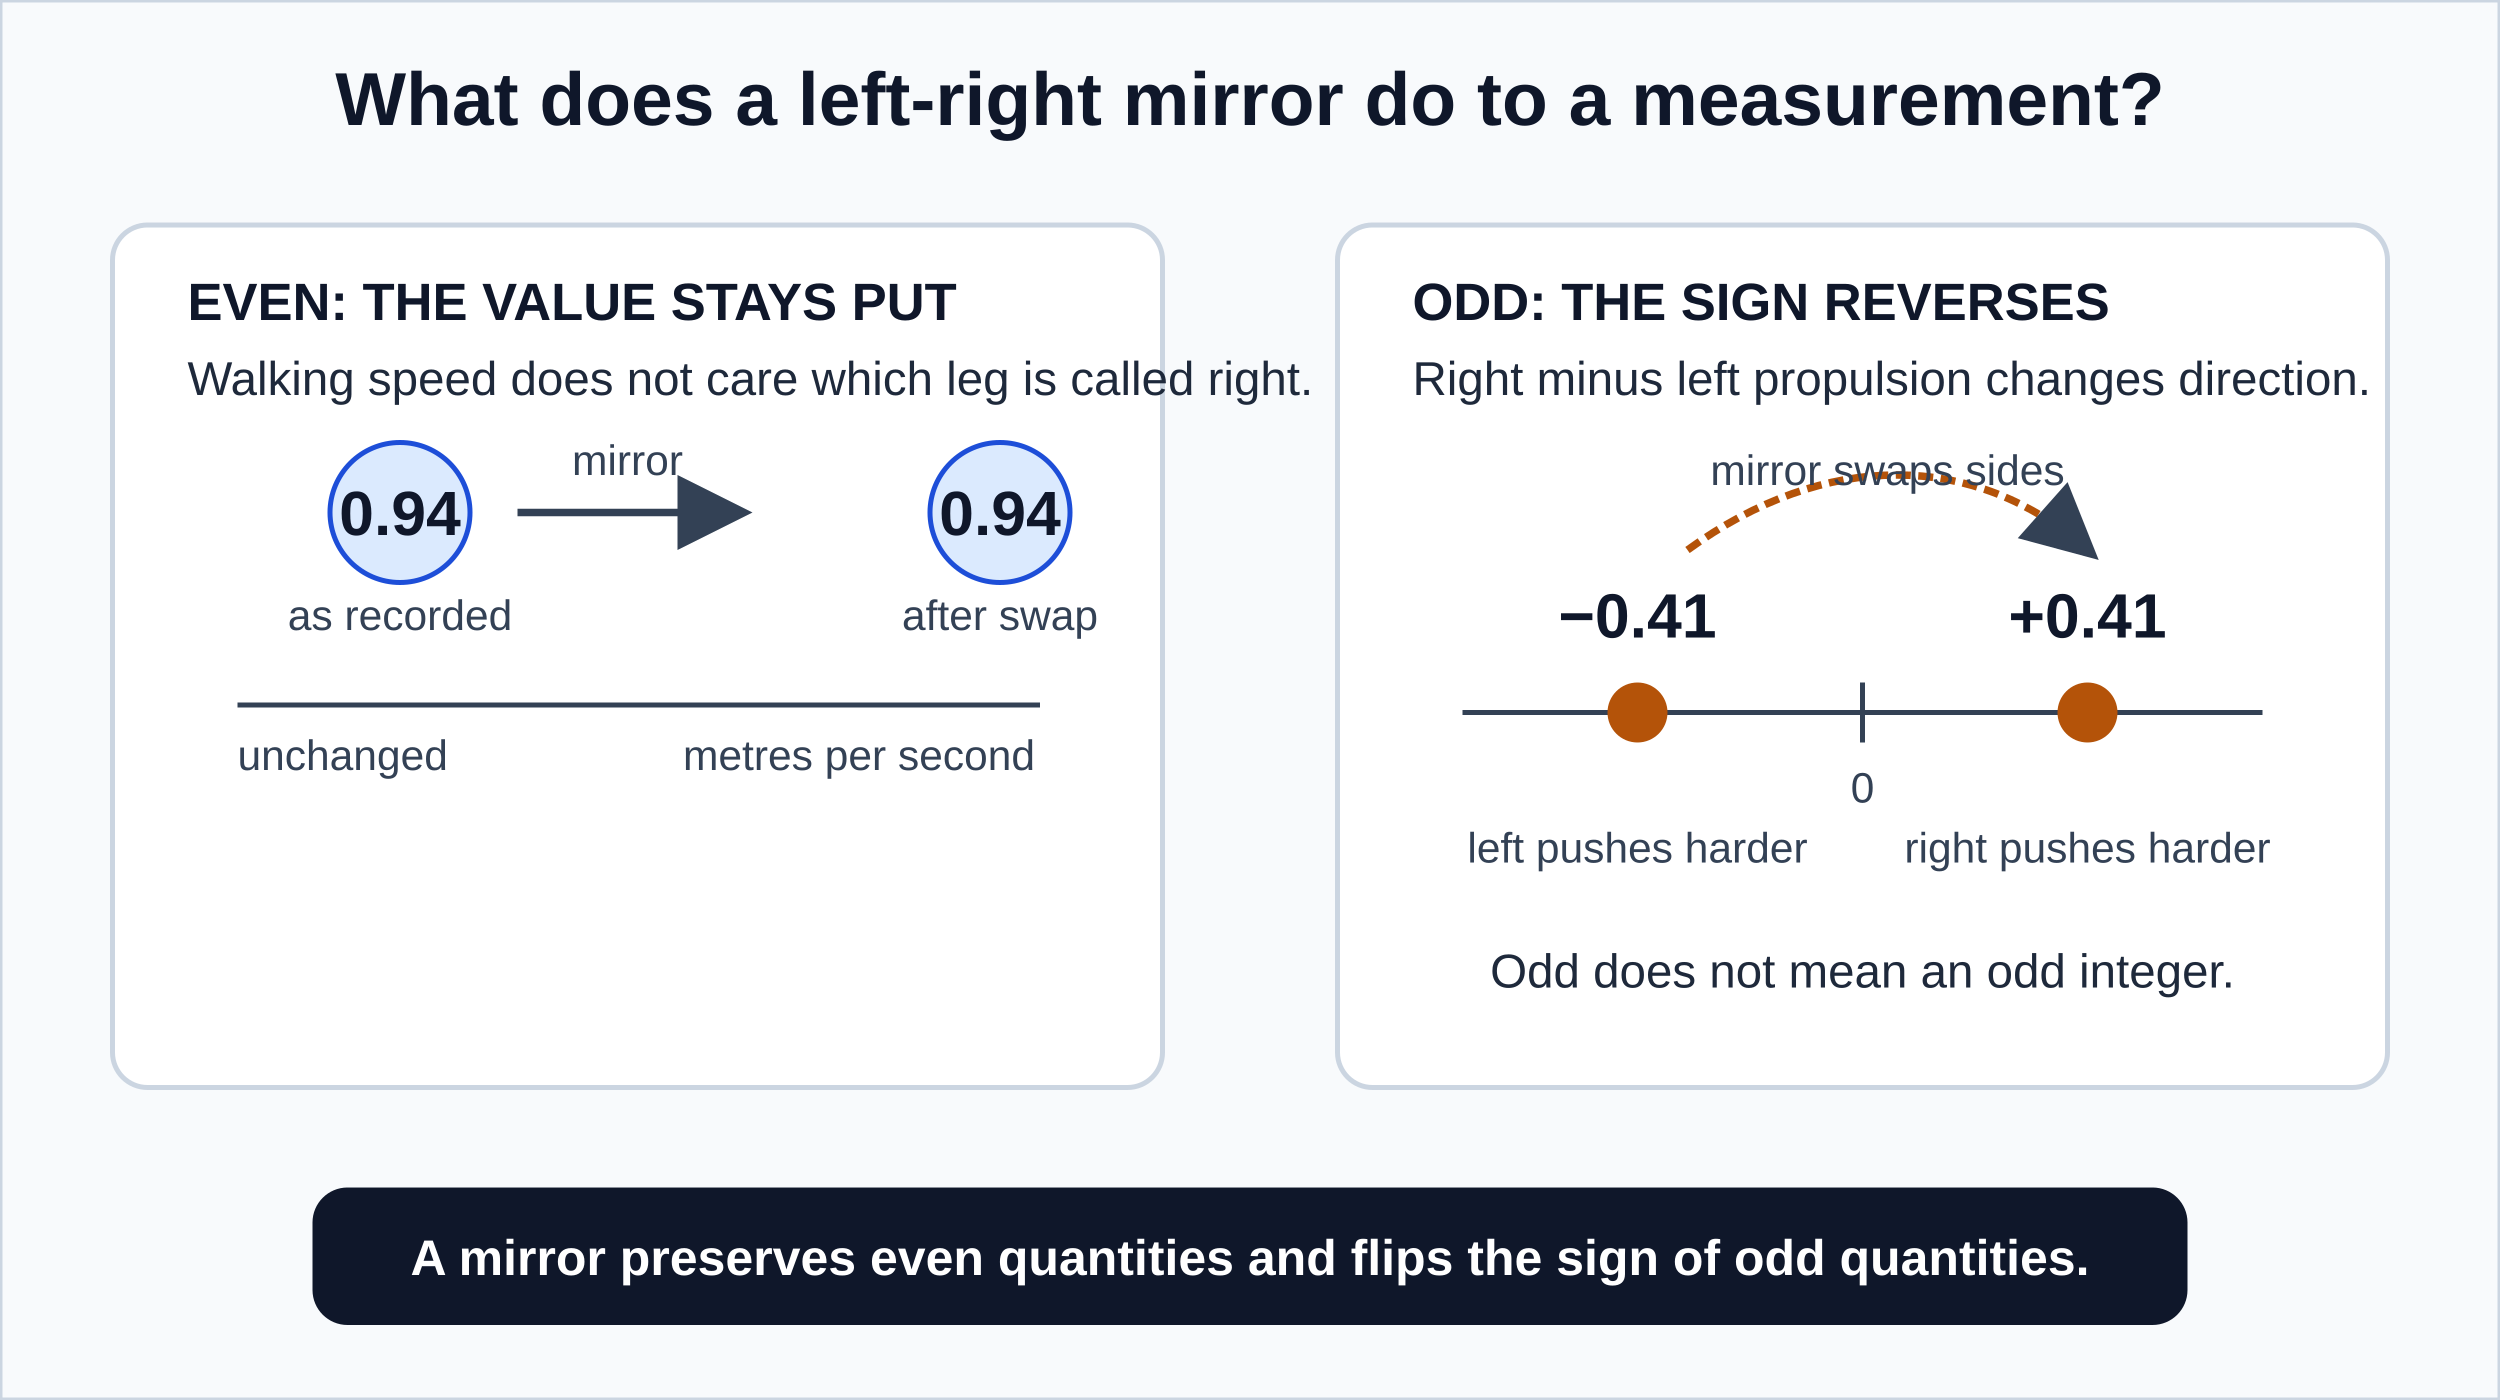
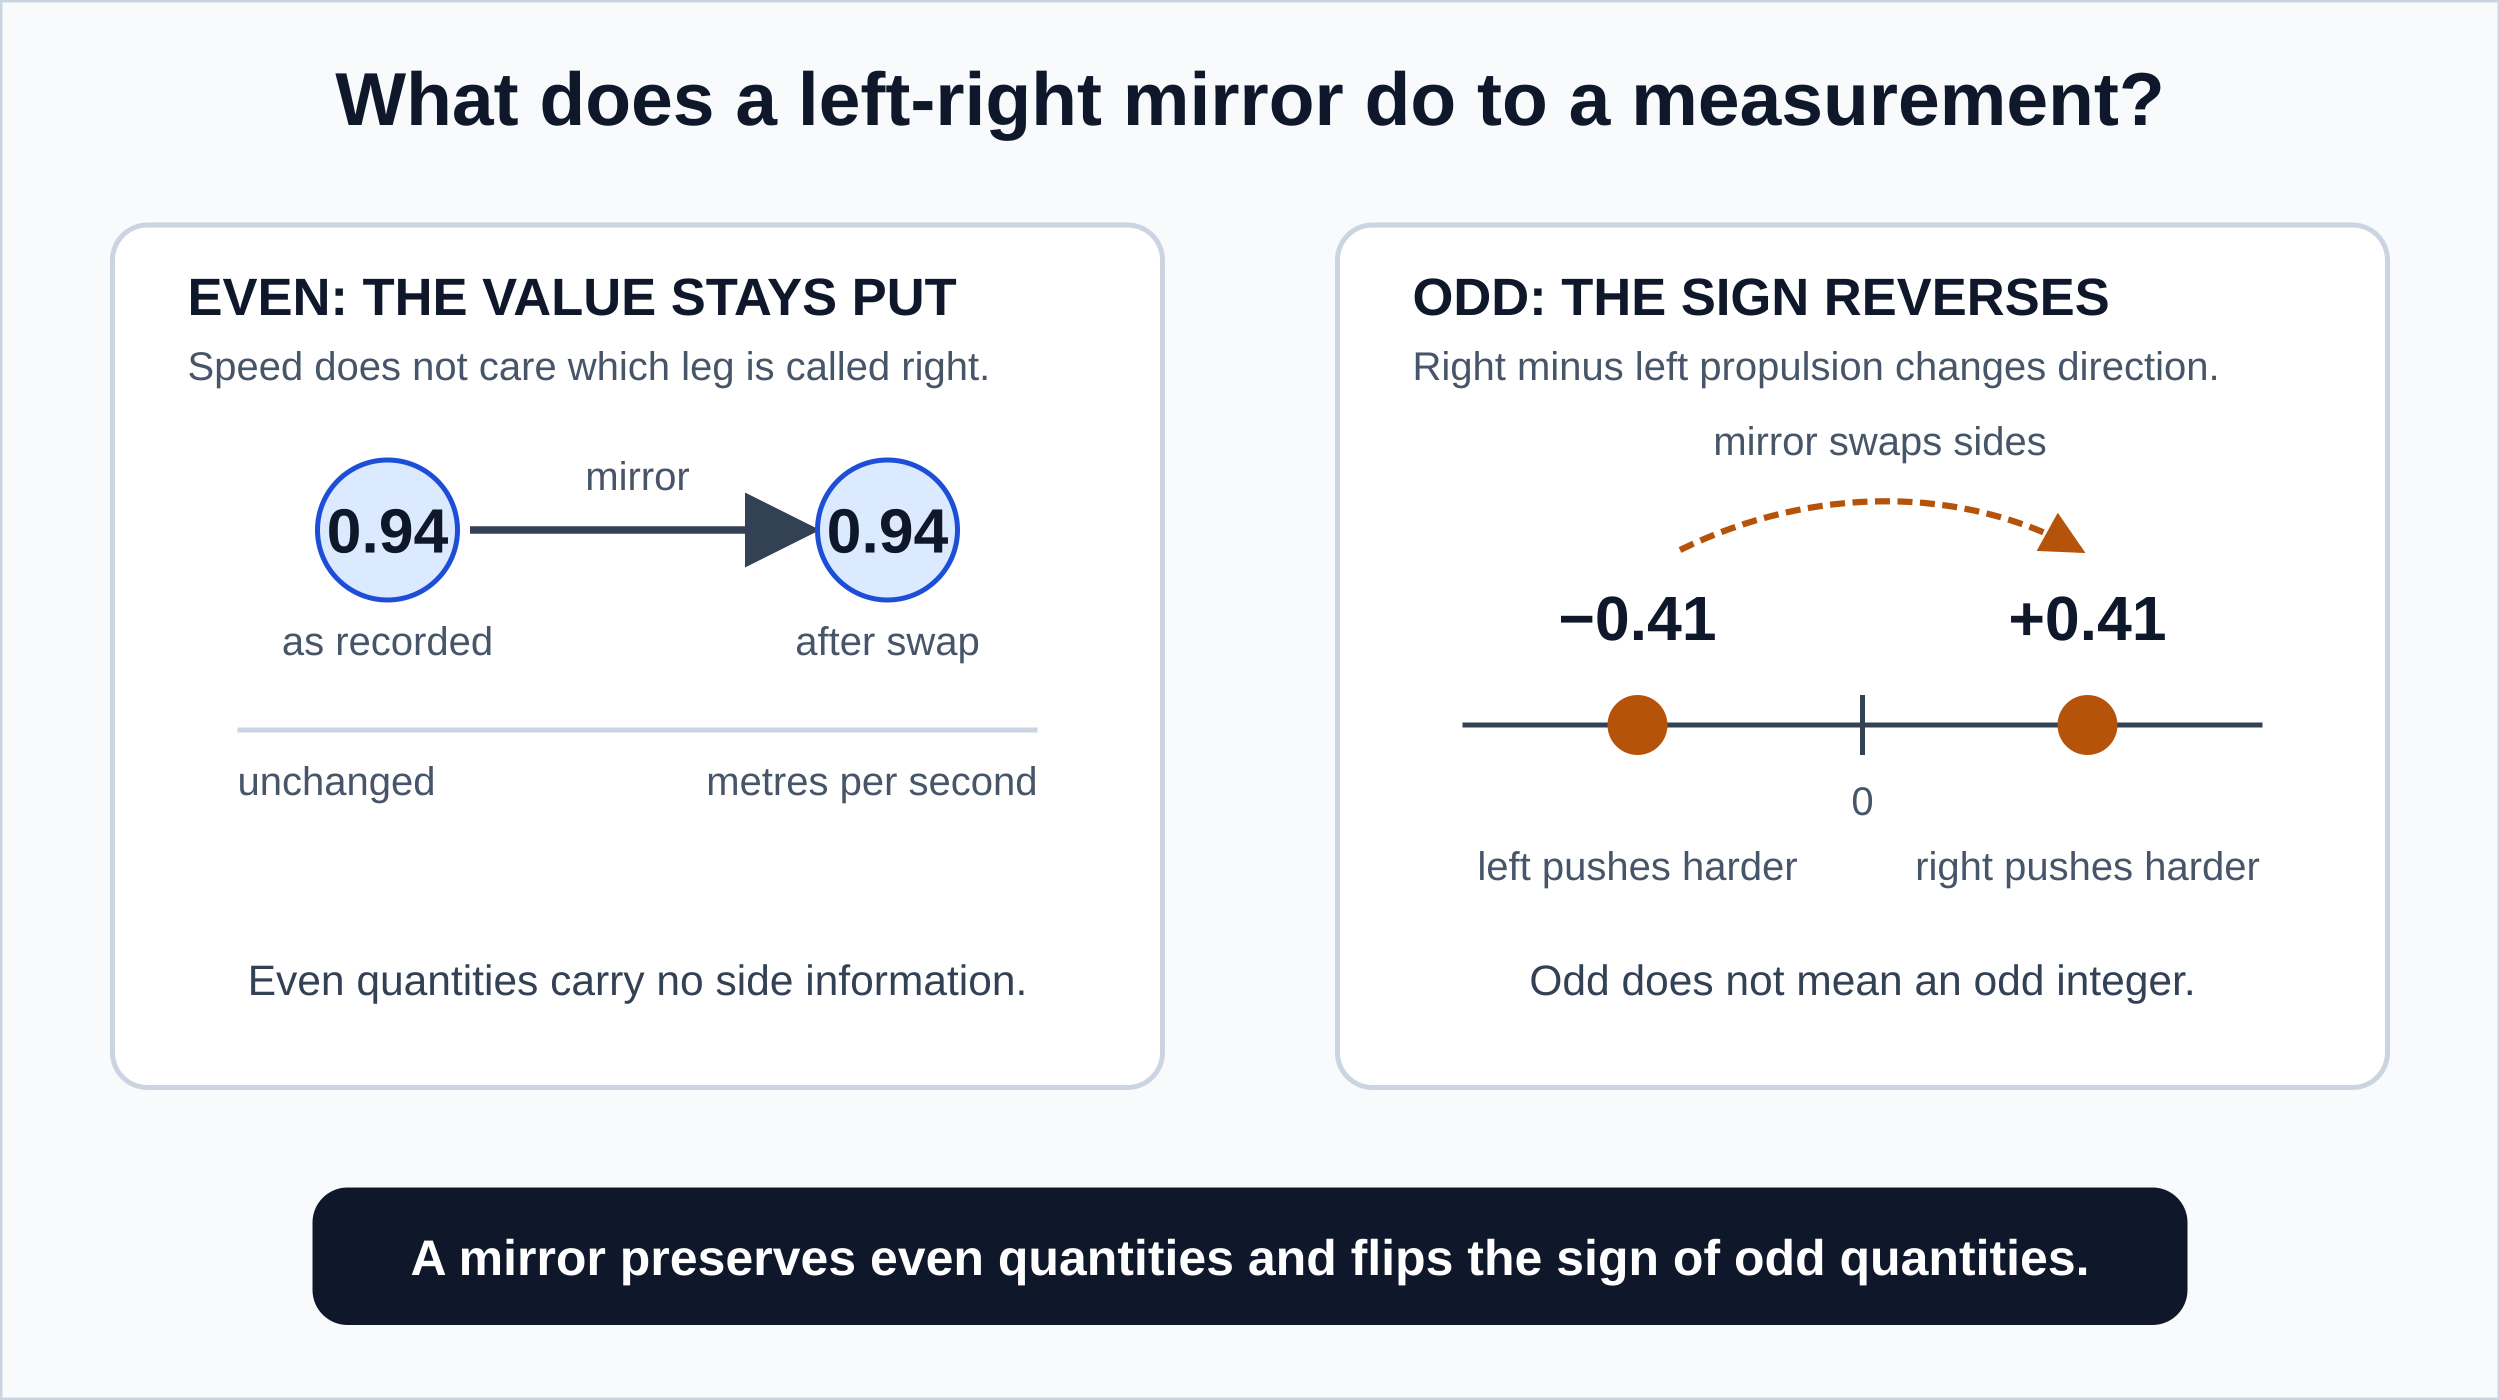
<svg xmlns="http://www.w3.org/2000/svg" width="1000" height="560" viewBox="0 0 1000 560" role="img" aria-labelledby="title desc">
  <defs>
-     <style>.t{font:700 30px Arial,sans-serif;fill:#0f172a}.h{font:700 21px Arial,sans-serif;fill:#0f172a}.b{font:400 19px Arial,sans-serif;fill:#1e293b}.n{font:700 25px Arial,sans-serif;fill:#0f172a}.s{font:400 17px Arial,sans-serif;fill:#334155}.w{font:700 20px Arial,sans-serif;fill:#fff}</style>
+     <style>.t{font:700 30px Arial,sans-serif;fill:#0f172a}.h{font:700 21px Arial,sans-serif;fill:#0f172a}.b{font:400 19px Arial,sans-serif;fill:#1e293b}.n{font:700 25px Arial,sans-serif;fill:#0f172a}.s{font:400 17px Arial,sans-serif;fill:#334155}.m{font:400 16px Arial,sans-serif;fill:#475569}.w{font:700 20px Arial,sans-serif;fill:#fff}</style>
    <marker id="a" markerWidth="10" markerHeight="10" refX="8" refY="5" orient="auto">
      <path d="M0 0 L10 5 L0 10 Z" fill="#334155" />
+     </marker>
+     <marker id="ao" markerWidth="7" markerHeight="7" refX="6" refY="3.5" orient="auto">
+       <path d="M0 0 L7 3.5 L0 7 Z" fill="#b45309" />
    </marker>
  </defs>
  <rect width="1000" height="560" fill="#f8fafc" />
  <rect x=".5" y=".5" width="999" height="559" fill="none" stroke="#cbd5e1" />
  <text x="500" y="50" text-anchor="middle" class="t">What does a left-right mirror do to a measurement?</text>
  <rect x="45" y="90" width="420" height="345" rx="14" fill="#fff" stroke="#cbd5e1" stroke-width="2" />
-   <text x="75" y="128" class="h">EVEN: THE VALUE STAYS PUT</text>
-   <text x="75" y="158" class="b">Walking speed does not care which leg is called right.</text>
-   <circle cx="160" cy="205" r="28" fill="#dbeafe" stroke="#1d4ed8" stroke-width="2" />
-   <text x="160" y="214" text-anchor="middle" class="n">0.94</text>
-   <text x="160" y="252" text-anchor="middle" class="s">as recorded</text>
-   <path d="M207 205 H295" stroke="#334155" stroke-width="3" marker-end="url(#a)" />
-   <text x="251" y="190" text-anchor="middle" class="s">mirror</text>
-   <circle cx="400" cy="205" r="28" fill="#dbeafe" stroke="#1d4ed8" stroke-width="2" />
-   <text x="400" y="214" text-anchor="middle" class="n">0.94</text>
-   <text x="400" y="252" text-anchor="middle" class="s">after swap</text>
-   <path d="M95 282 H416" stroke="#334155" stroke-width="2" />
-   <text x="95" y="308" class="s">unchanged</text>
-   <text x="414" y="308" text-anchor="end" class="s">metres per second</text>
+   <text x="75" y="126" class="h">EVEN: THE VALUE STAYS PUT</text>
+   <text x="75" y="152" class="m">Speed does not care which leg is called right.</text>
+   <text x="255" y="196" text-anchor="middle" class="m">mirror</text>
+   <path d="M188 212 H322" stroke="#334155" stroke-width="3" marker-end="url(#a)" />
+   <circle cx="155" cy="212" r="28" fill="#dbeafe" stroke="#1d4ed8" stroke-width="2" />
+   <text x="155" y="221" text-anchor="middle" class="n">0.94</text>
+   <circle cx="355" cy="212" r="28" fill="#dbeafe" stroke="#1d4ed8" stroke-width="2" />
+   <text x="355" y="221" text-anchor="middle" class="n">0.94</text>
+   <text x="155" y="262" text-anchor="middle" class="m">as recorded</text>
+   <text x="355" y="262" text-anchor="middle" class="m">after swap</text>
+   <path d="M95 292 H415" stroke="#cbd5e1" stroke-width="2" />
+   <text x="95" y="318" class="m">unchanged</text>
+   <text x="415" y="318" text-anchor="end" class="m">metres per second</text>
+   <text x="255" y="398" text-anchor="middle" class="s">Even quantities carry no side information.</text>
  <rect x="535" y="90" width="420" height="345" rx="14" fill="#fff" stroke="#cbd5e1" stroke-width="2" />
-   <text x="565" y="128" class="h">ODD: THE SIGN REVERSES</text>
-   <text x="565" y="158" class="b">Right minus left propulsion changes direction.</text>
-   <path d="M585 285 H905" stroke="#334155" stroke-width="2" />
-   <path d="M745 273 V297" stroke="#334155" stroke-width="2" />
-   <text x="745" y="321" text-anchor="middle" class="s">0</text>
-   <circle cx="655" cy="285" r="12" fill="#b45309" />
-   <text x="655" y="255" text-anchor="middle" class="n">−0.41</text>
-   <text x="655" y="345" text-anchor="middle" class="s">left pushes harder</text>
-   <path d="M675 220 C730 180 790 180 835 220" fill="none" stroke="#b45309" stroke-width="3" stroke-dasharray="6 3" marker-end="url(#a)" />
-   <text x="755" y="194" text-anchor="middle" class="s">mirror swaps sides</text>
-   <circle cx="835" cy="285" r="12" fill="#b45309" />
-   <text x="835" y="255" text-anchor="middle" class="n">+0.41</text>
-   <text x="835" y="345" text-anchor="middle" class="s">right pushes harder</text>
-   <text x="745" y="395" text-anchor="middle" class="b">Odd does not mean an odd integer.</text>
+   <text x="565" y="126" class="h">ODD: THE SIGN REVERSES</text>
+   <text x="565" y="152" class="m">Right minus left propulsion changes direction.</text>
+   <text x="752" y="182" text-anchor="middle" class="m">mirror swaps sides</text>
+   <path d="M672 220 C725 194 785 194 832 220" fill="none" stroke="#b45309" stroke-width="2.5" stroke-dasharray="6 3" marker-end="url(#ao)" />
+   <text x="655" y="256" text-anchor="middle" class="n">−0.41</text>
+   <text x="835" y="256" text-anchor="middle" class="n">+0.41</text>
+   <path d="M585 290 H905" stroke="#334155" stroke-width="2" />
+   <path d="M745 278 V302" stroke="#334155" stroke-width="2" />
+   <circle cx="655" cy="290" r="12" fill="#b45309" />
+   <circle cx="835" cy="290" r="12" fill="#b45309" />
+   <text x="745" y="326" text-anchor="middle" class="m">0</text>
+   <text x="655" y="352" text-anchor="middle" class="m">left pushes harder</text>
+   <text x="835" y="352" text-anchor="middle" class="m">right pushes harder</text>
+   <text x="745" y="398" text-anchor="middle" class="s">Odd does not mean an odd integer.</text>
  <rect x="125" y="475" width="750" height="55" rx="14" fill="#0f172a" />
  <text x="500" y="510" text-anchor="middle" class="w">A mirror preserves even quantities and flips the sign of odd quantities.</text>
</svg>
